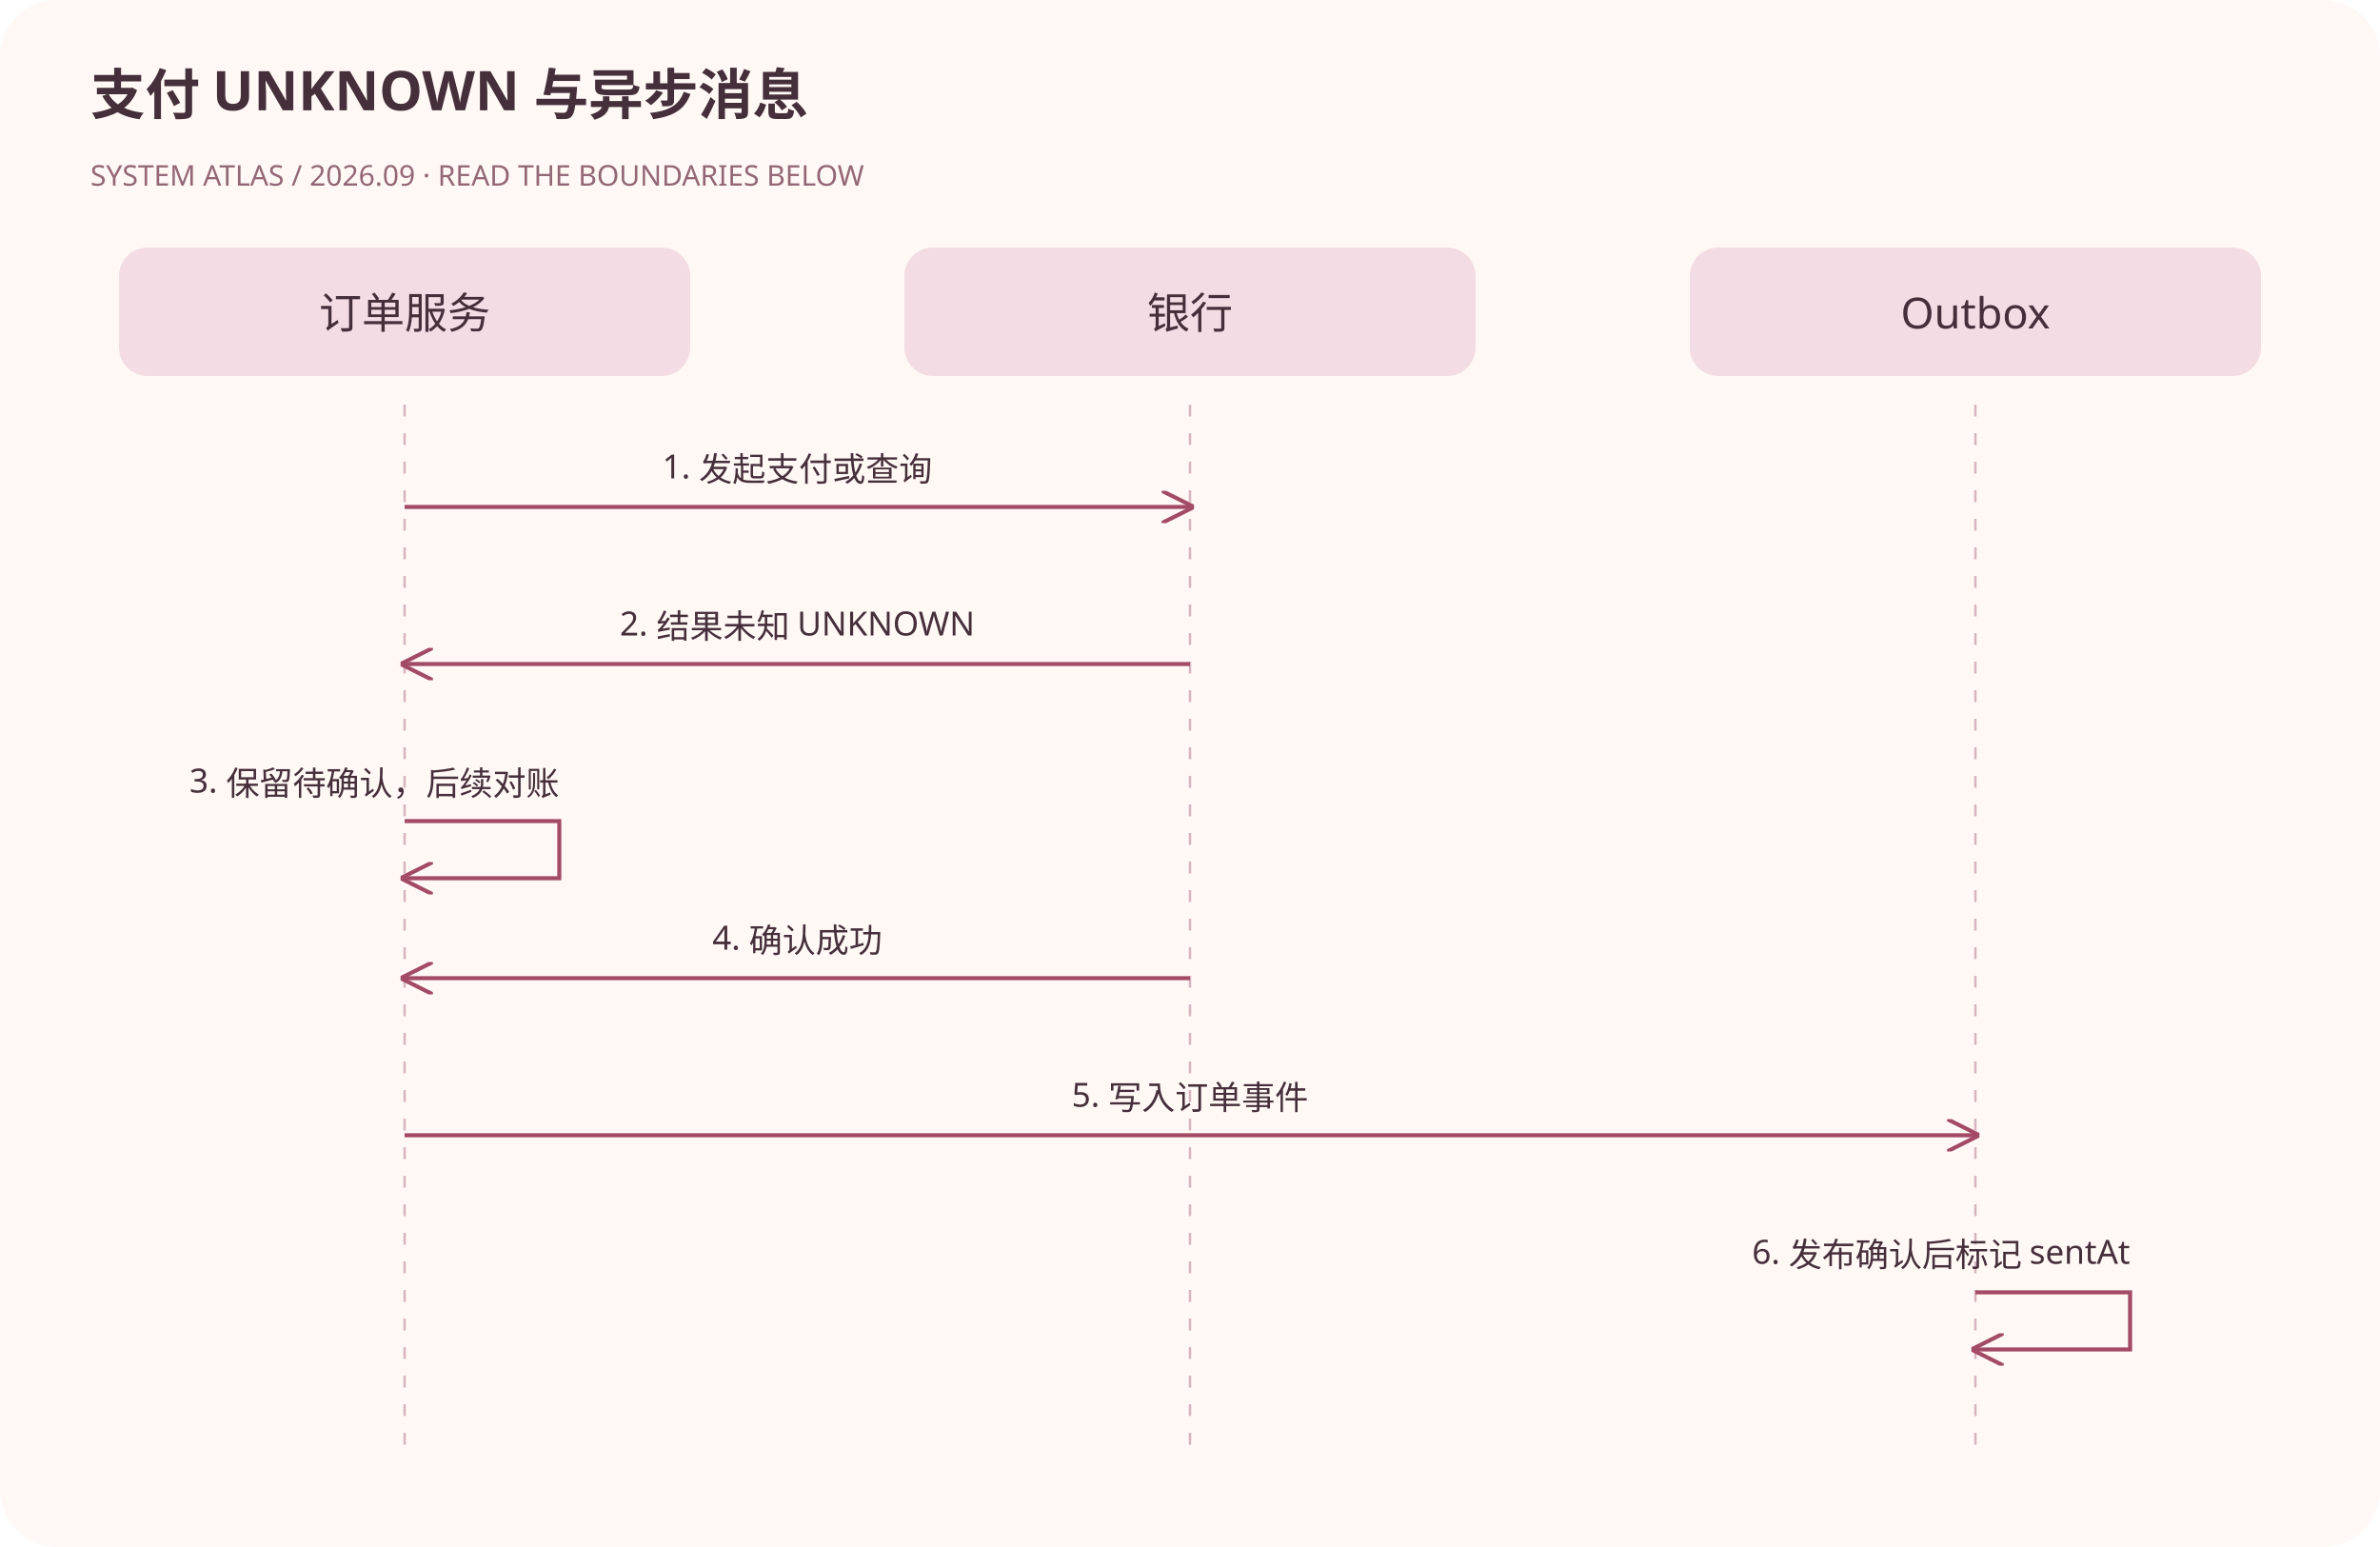
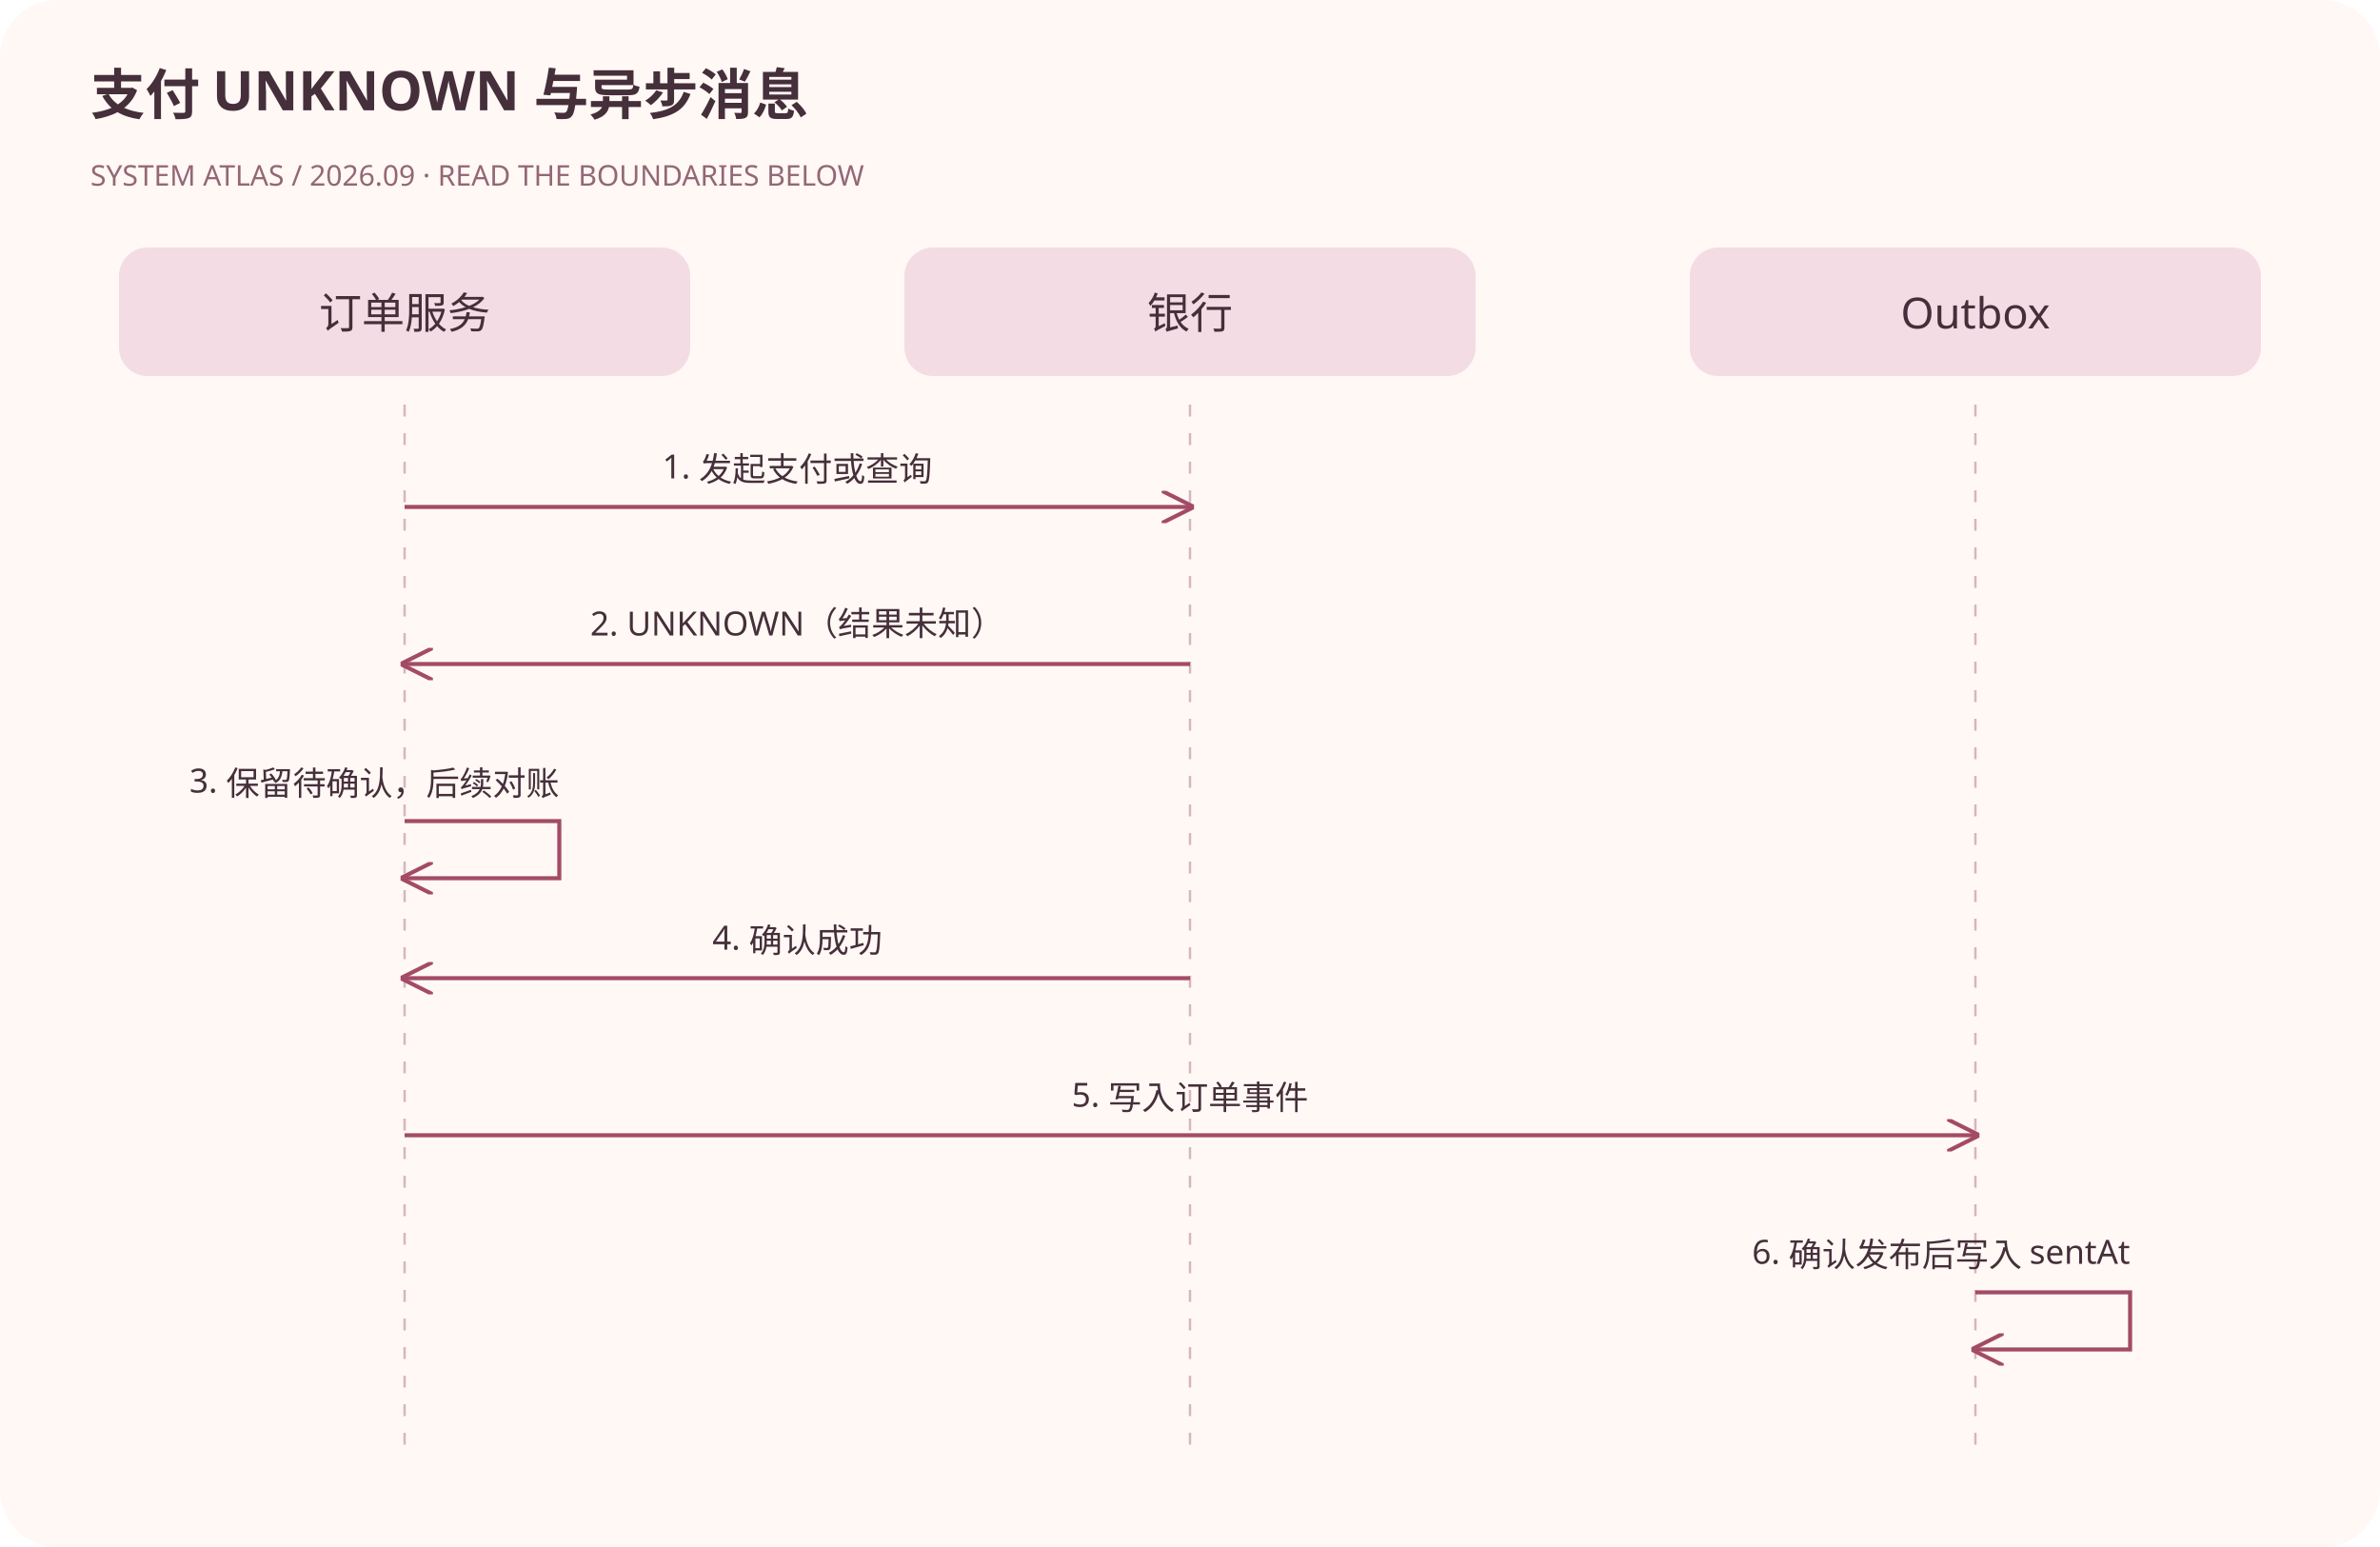
<svg xmlns="http://www.w3.org/2000/svg" width="1000" height="650" viewBox="0 0 1000 650" role="img" aria-labelledby="title desc">
  <defs>
    <marker id="arrow" markerWidth="8" markerHeight="8" refX="7" refY="4" orient="auto">
      <path d="M0 0 L8 4 L0 8" fill="none" stroke="#a34b66" />
    </marker>
  </defs>
  <rect width="1000" height="650" rx="24" fill="#fff8f5" />
  <g font-family="Segoe UI,Microsoft YaHei,sans-serif" fill="#452f3a">
    <text x="38" y="48" font-size="23" font-weight="600">支付 UNKNOWN 与异步消息</text>
    <text x="38" y="78" font-size="12" fill="#936776">SYSTEM ATLAS / 2026.09 · READ THE BOUNDARIES BELOW</text>
    <rect x="50" y="104" width="240" height="54" rx="12" fill="#f3dce3" />
    <text x="170" y="138" text-anchor="middle" font-size="18">订单服务</text>
    <path d="M170 170 V610" stroke="#d6b5c0" stroke-dasharray="5 7" />
    <rect x="380" y="104" width="240" height="54" rx="12" fill="#f3dce3" />
    <text x="500" y="138" text-anchor="middle" font-size="18">银行</text>
    <path d="M500 170 V610" stroke="#d6b5c0" stroke-dasharray="5 7" />
    <rect x="710" y="104" width="240" height="54" rx="12" fill="#f3dce3" />
    <text x="830" y="138" text-anchor="middle" font-size="18">Outbox</text>
    <path d="M830 170 V610" stroke="#d6b5c0" stroke-dasharray="5 7" />
    <path d="M170 213 H500" fill="none" stroke="#a34b66" stroke-width="1.7" marker-end="url(#arrow)" />
    <text x="335.0" y="201" text-anchor="middle" font-size="14">1. 发起支付或查询</text>
    <path d="M500 279 H170" fill="none" stroke="#a34b66" stroke-width="1.7" marker-end="url(#arrow)" />
-     <text x="335.0" y="267" text-anchor="middle" font-size="14">2. 结果未知 UNKNOWN</text>
+     <text x="335.0" y="267" text-anchor="middle" font-size="14">2. UNKNOWN（结果未知）</text>
    <path d="M170 345 h65 v24 h-65" fill="none" stroke="#a34b66" stroke-width="1.7" marker-end="url(#arrow)" />
    <text x="235" y="333" text-anchor="end" font-size="14">3. 保留待确认，后续对账</text>
    <path d="M500 411 H170" fill="none" stroke="#a34b66" stroke-width="1.7" marker-end="url(#arrow)" />
    <text x="335.0" y="399" text-anchor="middle" font-size="14">4. 确认成功</text>
    <path d="M170 477 H830" fill="none" stroke="#a34b66" stroke-width="1.7" marker-end="url(#arrow)" />
    <text x="500.0" y="465" text-anchor="middle" font-size="14">5. 写入订单事件</text>
    <path d="M830 543 h65 v24 h-65" fill="none" stroke="#a34b66" stroke-width="1.7" marker-end="url(#arrow)" />
-     <text x="895" y="531" text-anchor="end" font-size="14">6. 发布确认后标记 sentAt</text>
+     <text x="895" y="531" text-anchor="end" font-size="14">6. 确认发布后写入 sentAt</text>
  </g>
</svg>
